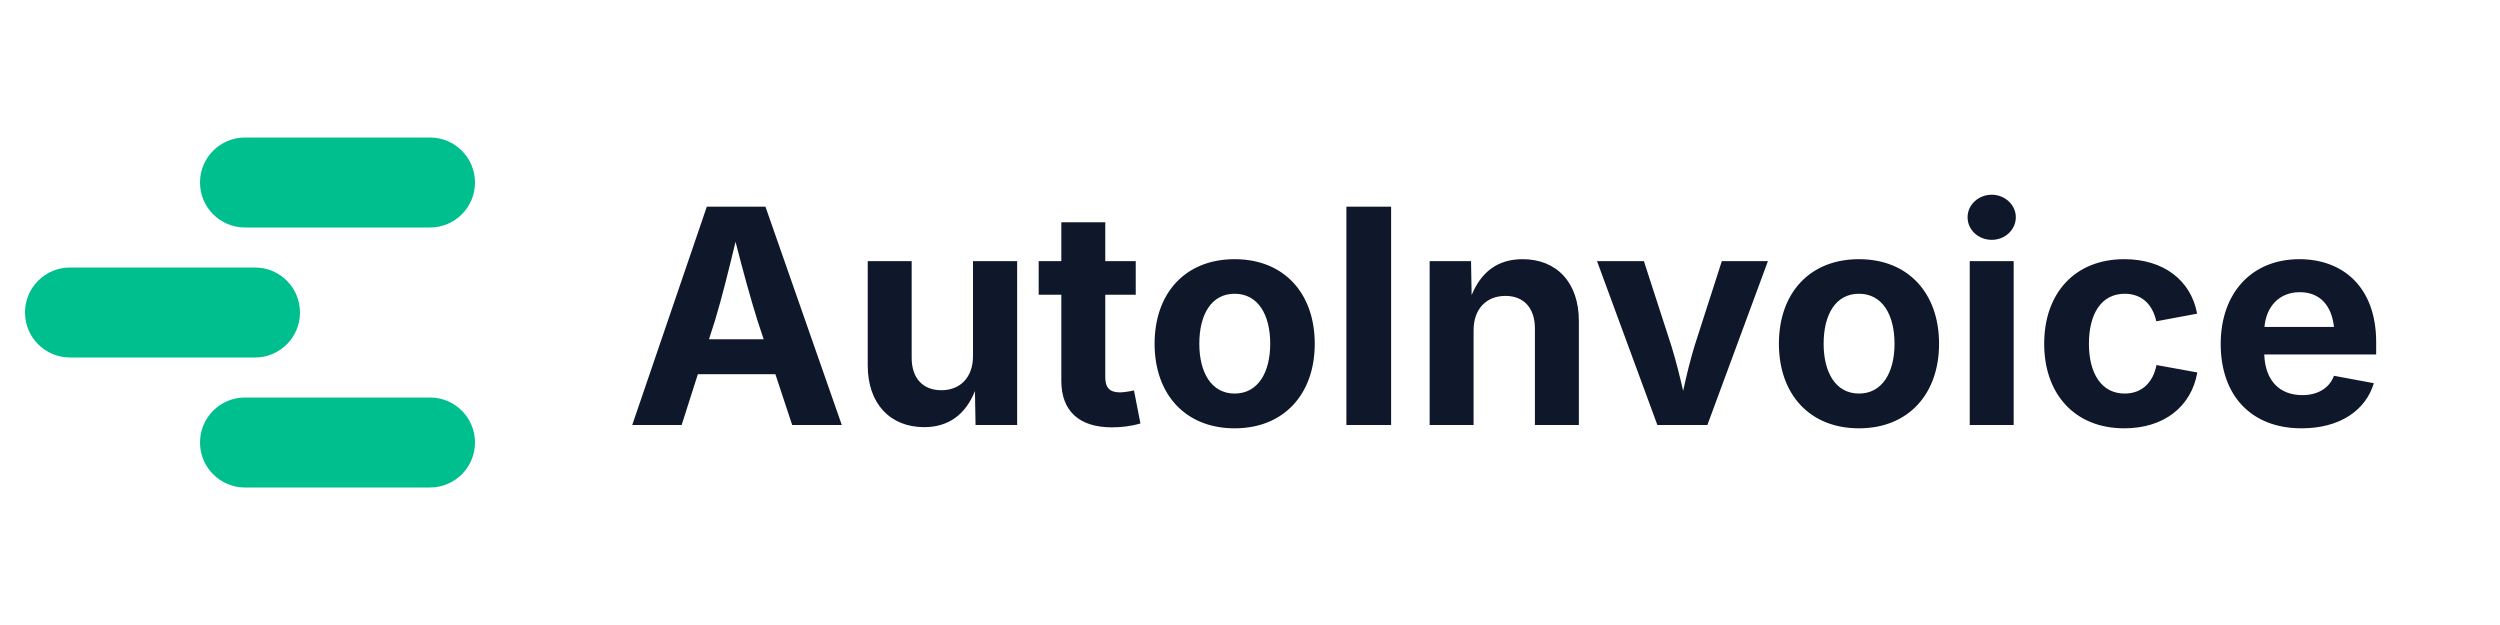
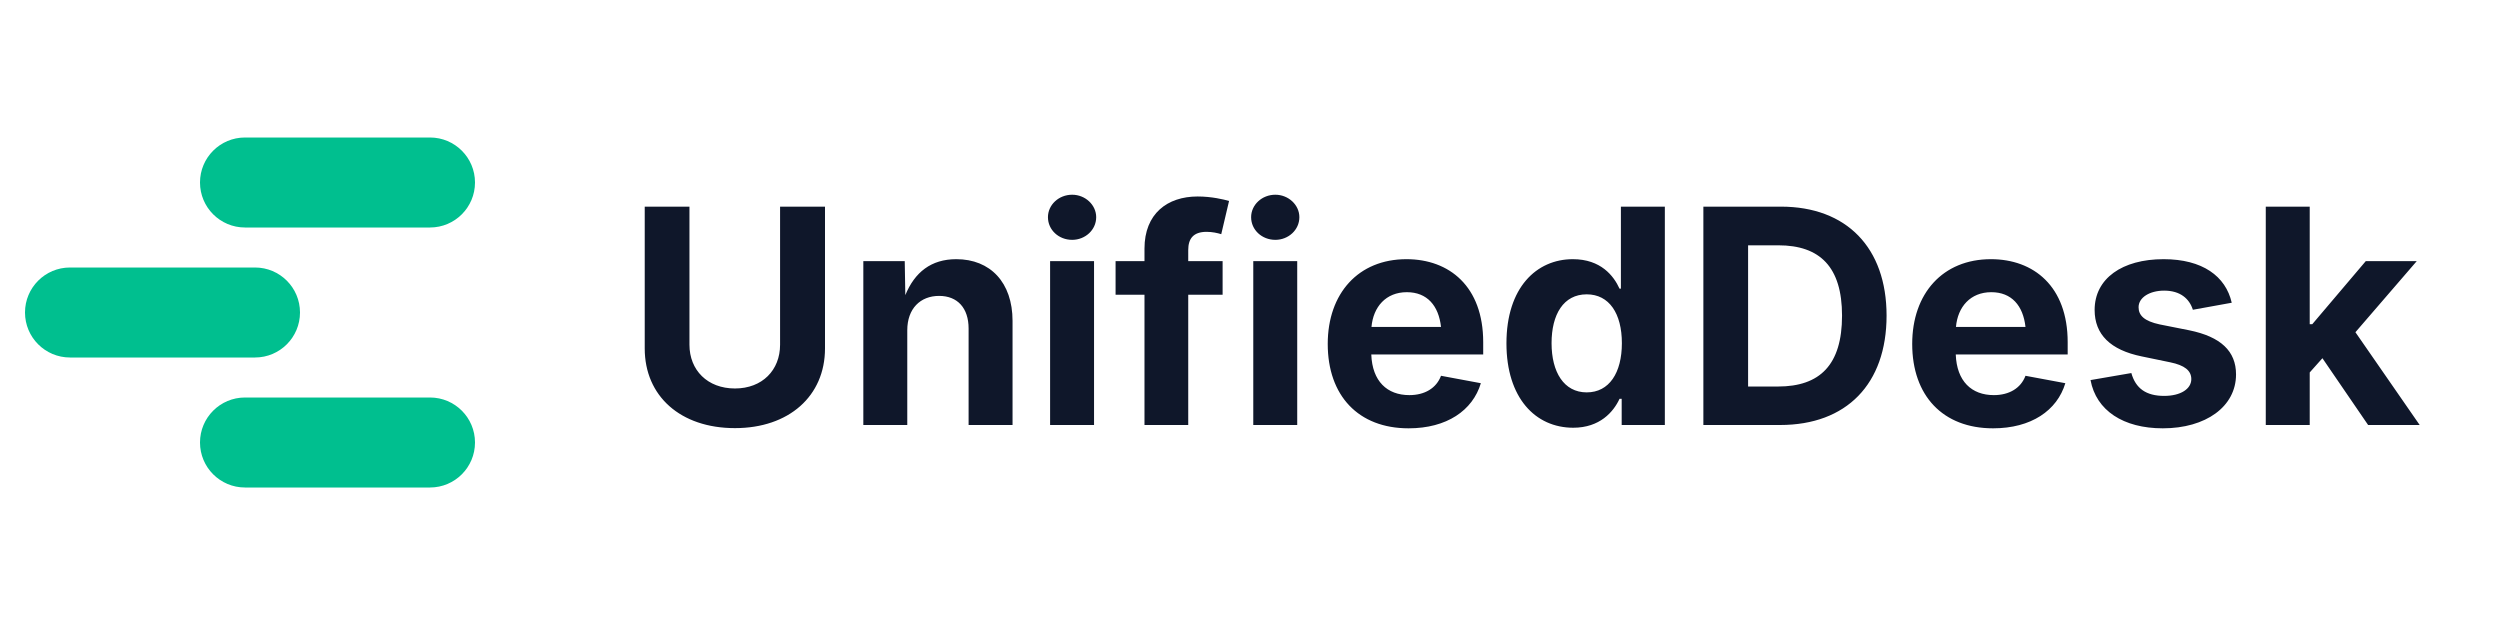
<svg xmlns="http://www.w3.org/2000/svg" aria-hidden="true" width="200" height="50" viewBox="0 0 200 50" fill="none">
  <g transform="translate(0, 5) scale(0.4)">
    <rect x="40" y="15" width="55" height="18" rx="9" fill="#00BF8F" />
    <rect x="5" y="41" width="55" height="18" rx="9" fill="#00BF8F" />
    <rect x="40" y="67" width="55" height="18" rx="9" fill="#00BF8F" />
  </g>
-   <text x="50" y="34" fill="#0F172A" font-family="system-ui, -apple-system, sans-serif" font-weight="700" font-size="24">AutoInvoice</text>
+   <text x="50" y="34" fill="#0F172A" font-family="system-ui, -apple-system, sans-serif" font-weight="700" font-size="24">UnifiedDesk</text>
</svg>
